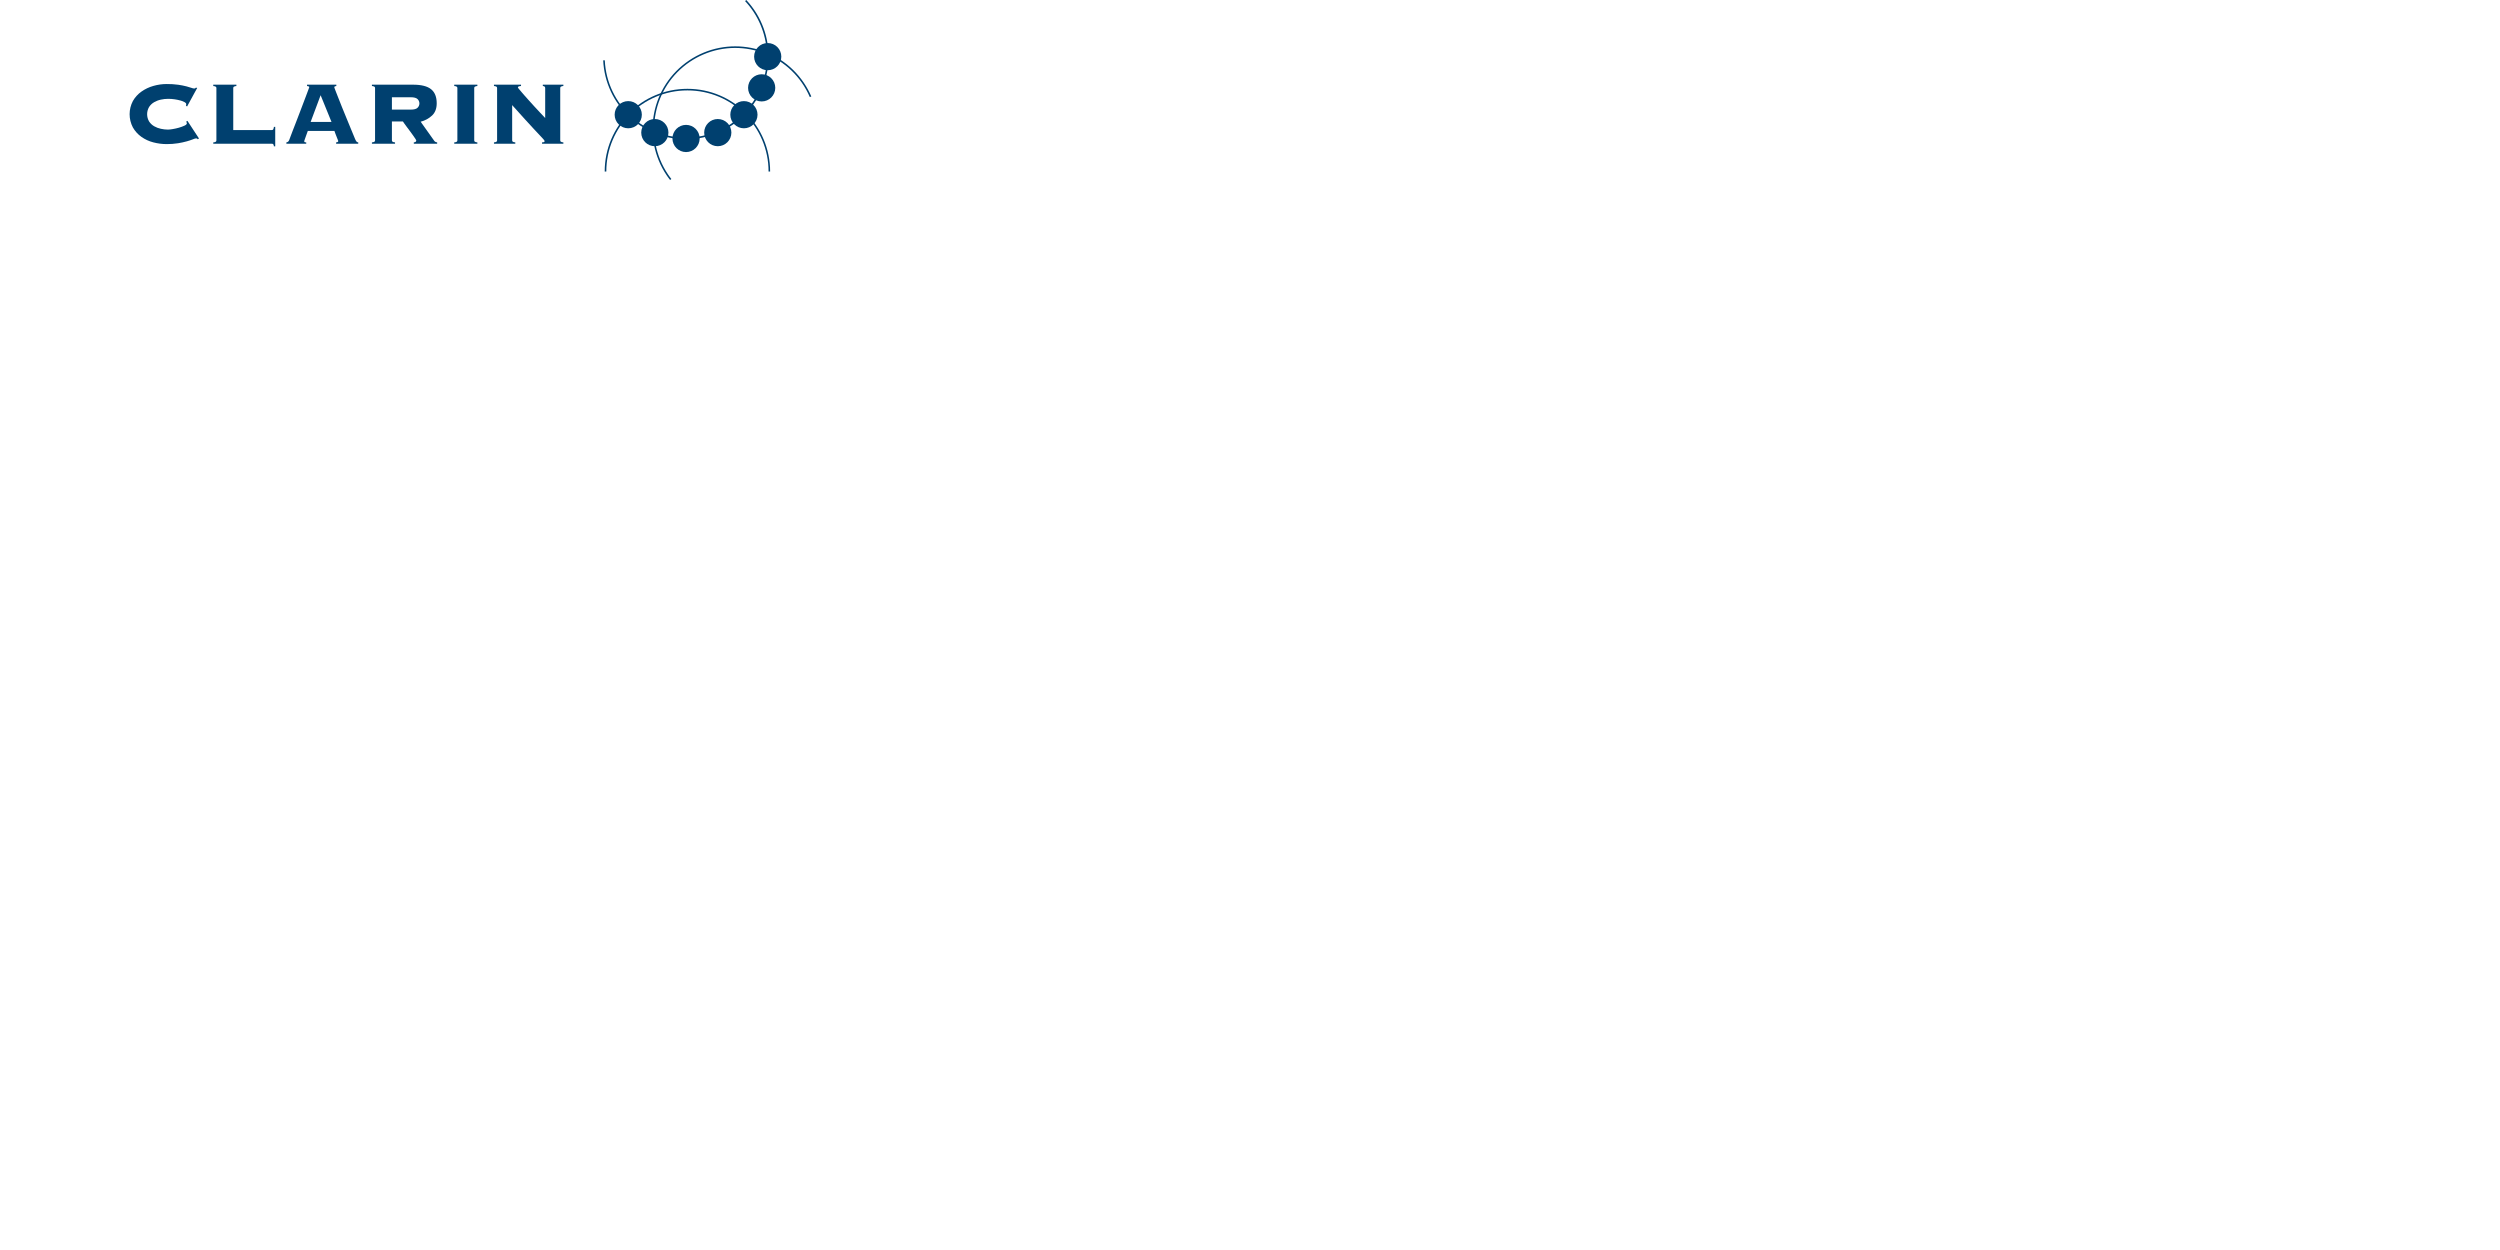
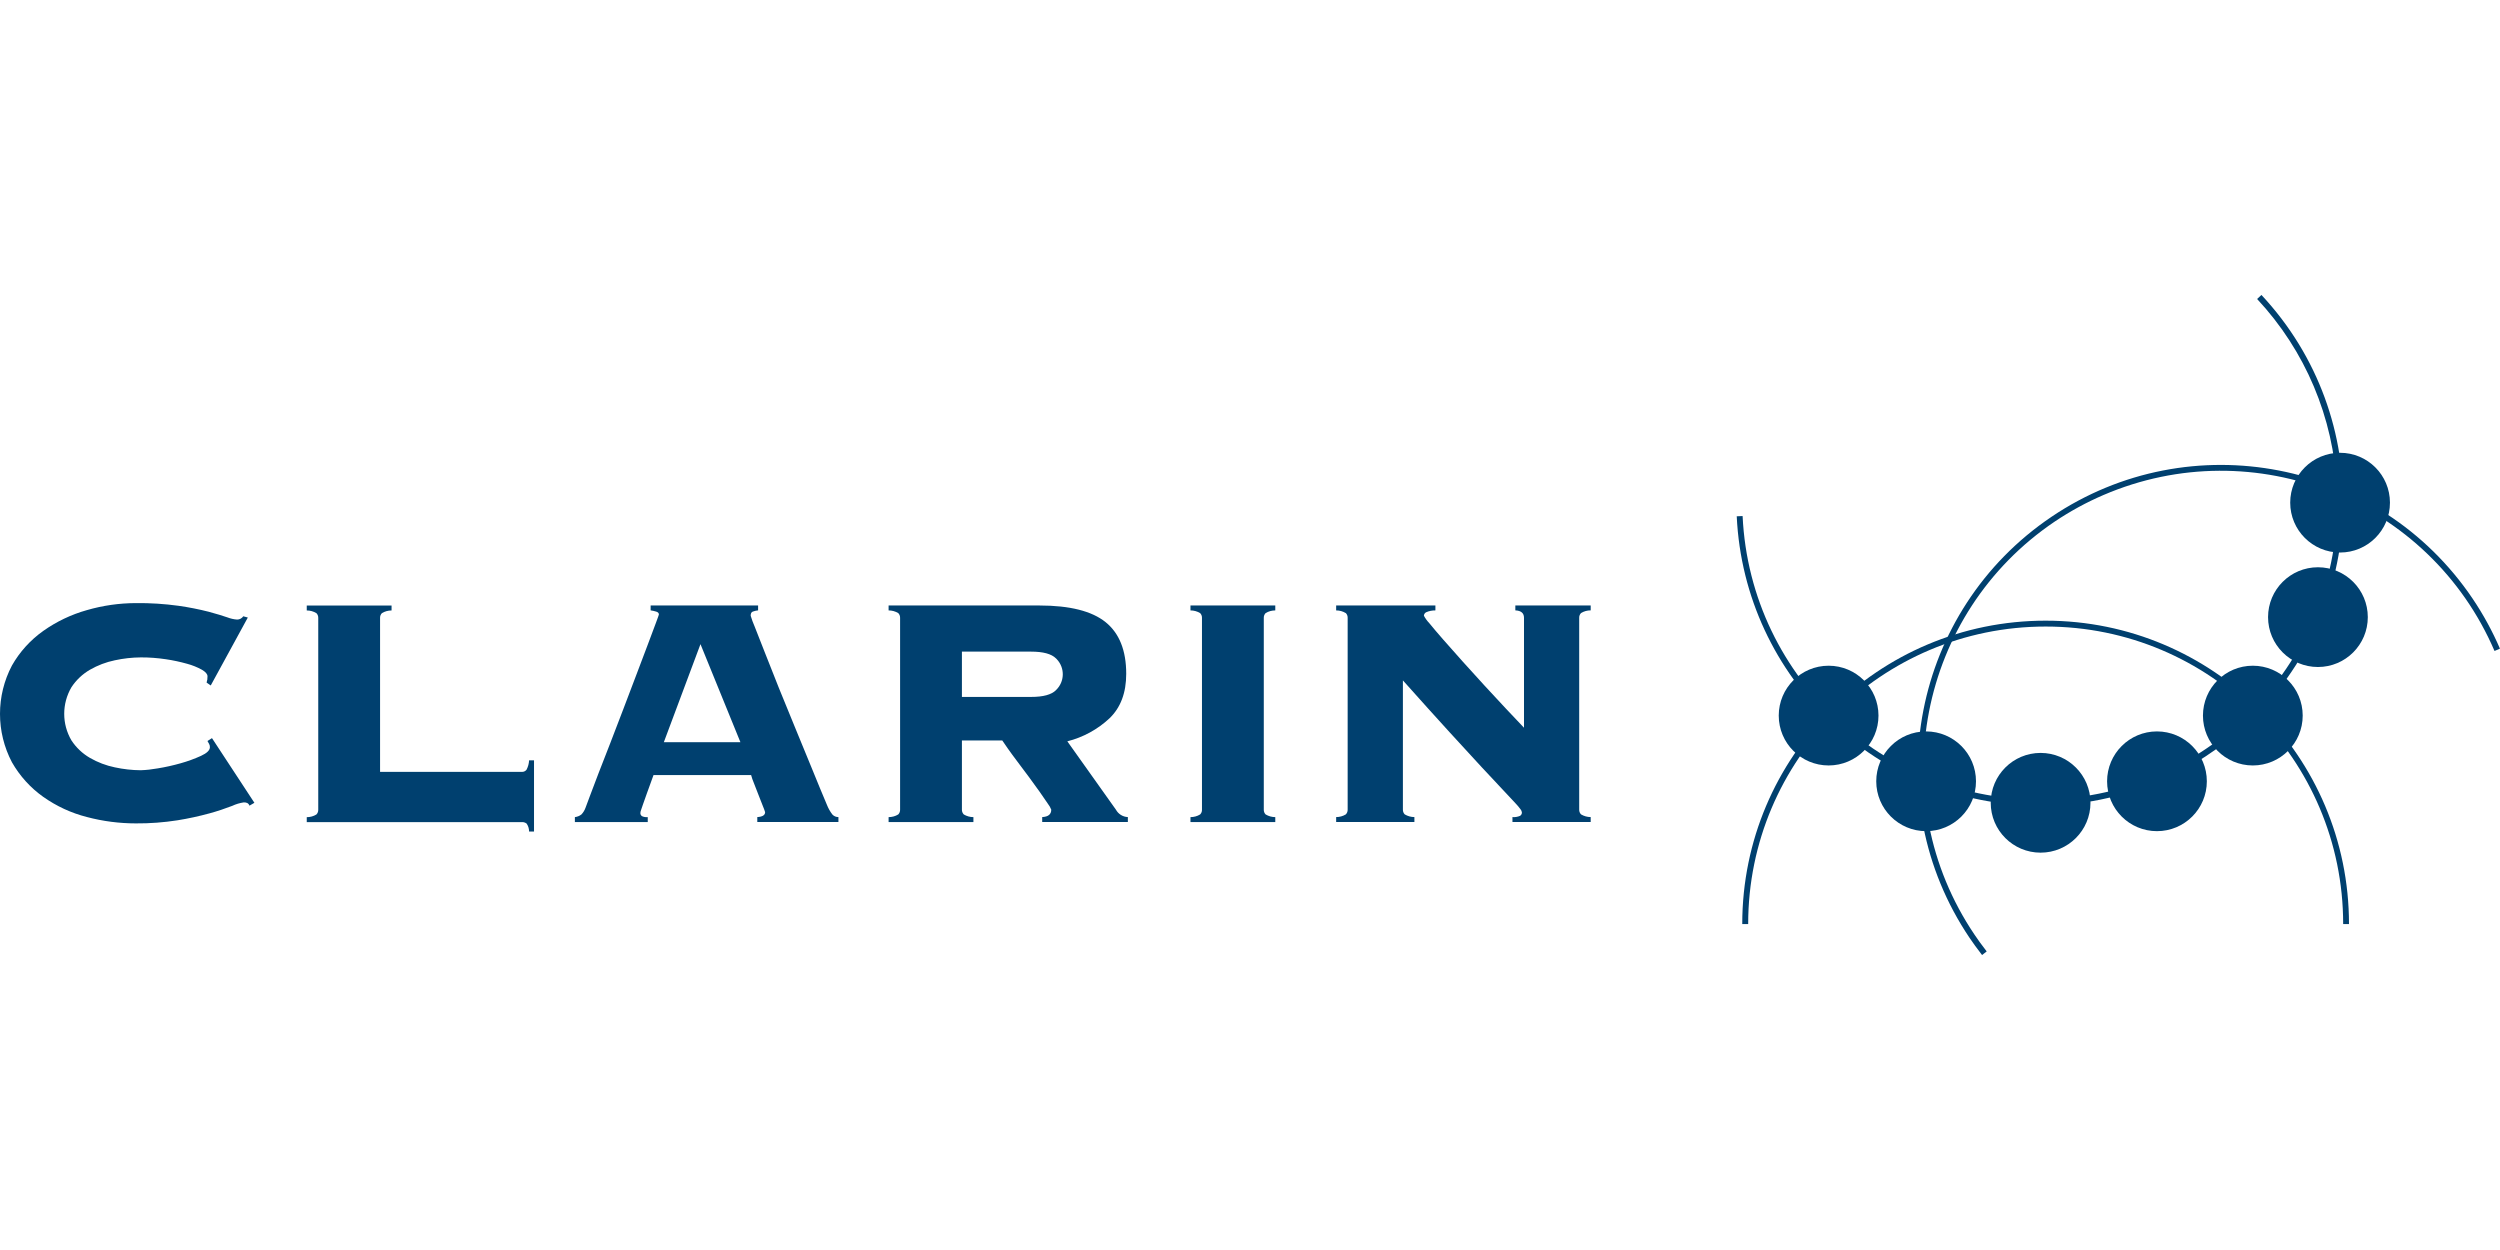
- <svg xmlns="http://www.w3.org/2000/svg" id="Layer_1" width="400" height="200" data-name="Layer 1" viewBox="0 0 1651 921" xml:space="preserve" style="fill-rule:evenodd;clip-rule:evenodd;">
+ <svg xmlns="http://www.w3.org/2000/svg" id="Layer_1" width="400" height="200" data-name="Layer 1" viewBox="0 0 502.28 132.62">
  <defs>
    <style>
      .cls-1 {
        fill: #00406f;
      }
    </style>
  </defs>
  <path class="cls-1" d="M471.96,126.39h-1.19c0-33.01-26.76-59.77-59.77-59.77s-59.77,26.76-59.77,59.77h-1.19c0-33.66,27.29-60.95,60.95-60.95s60.95,27.29,60.95,60.95Z" />
  <path class="cls-1" d="M398.22,132.62c-.49-.63-.97-1.27-1.43-1.91-.37-.51-.72-1.02-1.08-1.54-18.81-27.92-11.43-65.8,16.48-84.61,27.9-18.8,65.76-11.44,84.58,16.44,2.14,3.17,3.98,6.54,5.5,10.06l-1.09.47c-13.05-30.35-48.23-44.38-78.58-31.33-3.42,1.47-6.69,3.26-9.78,5.33-27.36,18.46-34.59,55.6-16.13,82.97,0,0,0,0,0,0,.35.51.7,1.02,1.05,1.51.45.63.93,1.26,1.41,1.88l-.93.73Z" />
  <path class="cls-1" d="M409.92,102.61c-32.6.02-59.45-25.58-60.99-58.14l1.18-.05c1.55,32.97,29.53,58.45,62.5,56.9,32.97-1.55,58.45-29.53,56.9-62.5-.66-14.17-6.35-27.64-16.03-38.01l.87-.81c23,24.61,21.69,63.21-2.93,86.21-5.2,4.86-11.22,8.77-17.77,11.56-7.5,3.19-15.58,4.84-23.73,4.85Z" />
  <circle class="cls-1" cx="470.15" cy="41.73" r="10.02" />
  <circle class="cls-1" cx="367.39" cy="84.51" r="10.02" />
  <circle class="cls-1" cx="386.98" cy="97.71" r="10.02" />
  <circle class="cls-1" cx="409.98" cy="102.03" r="10.02" />
  <circle class="cls-1" cx="433.36" cy="97.71" r="10.02" />
  <circle class="cls-1" cx="452.62" cy="84.51" r="10.02" />
  <circle class="cls-1" cx="465.7" cy="64.73" r="10.02" />
  <path class="cls-1" d="M41.65,77.32c.03-.23.04-.47.04-.7,0-.44-.37-.88-1.12-1.32-.94-.52-1.94-.92-2.98-1.2-1.4-.39-2.82-.7-4.26-.91-1.67-.25-3.36-.38-5.05-.37-1.75.01-3.5.21-5.21.58-1.76.36-3.45,1.01-5,1.9-1.5.87-2.77,2.07-3.72,3.52-1.93,3.3-1.93,7.38,0,10.67.95,1.45,2.22,2.65,3.72,3.52,1.56.9,3.25,1.54,5,1.9,1.71.37,3.46.57,5.21.58,1.14-.04,2.27-.17,3.39-.37,1.56-.25,3.11-.6,4.63-1.03,1.4-.39,2.77-.89,4.09-1.49,1.19-.55,1.78-1.13,1.78-1.74.01-.23-.05-.46-.16-.66-.12-.19-.23-.38-.33-.58l.91-.58,8.52,12.99-.99.58c-.07-.23-.24-.43-.45-.54-.22-.09-.46-.13-.7-.12-.8.12-1.58.35-2.32.7-1.48.57-2.98,1.07-4.51,1.49-2.14.59-4.31,1.06-6.49,1.41-2.76.43-5.56.64-8.35.62-3.32,0-6.63-.43-9.84-1.28-3.15-.8-6.12-2.18-8.77-4.05-2.58-1.83-4.72-4.2-6.29-6.95-3.2-6.09-3.2-13.36,0-19.44,1.56-2.75,3.71-5.12,6.29-6.95,2.66-1.88,5.63-3.3,8.77-4.18,3.2-.93,6.51-1.4,9.84-1.41,2.86-.03,5.72.15,8.56.54,2.05.29,4.08.69,6.08,1.2,1.6.44,2.84.81,3.72,1.12.64.25,1.3.4,1.98.45.5,0,.96-.25,1.24-.66l.91.25-7.45,13.65-.83-.58c.06-.18.1-.36.12-.54Z" />
  <path class="cls-1" d="M105.8,95.36c.3-.58.47-1.21.5-1.86h.99v14.31h-.99c0-.58-.17-1.14-.5-1.61-.29-.21-.64-.32-.99-.29h-43.18v-.99c.69,0,1.36-.18,1.94-.54.25-.25.38-.6.37-.95v-38.55c.01-.35-.12-.7-.37-.95-.59-.36-1.26-.54-1.94-.54v-.99h17.04v.99c-.69,0-1.36.18-1.94.54-.25.25-.38.6-.37.95v30.94h28.46c.39.03.76-.15.99-.46Z" />
  <path class="cls-1" d="M128.94,104.7c.37.18.79.25,1.2.21v.99h-14.64v-.99c.48-.06.94-.24,1.32-.54.37-.39.65-.86.83-1.37.11-.28.39-1.02.83-2.23.44-1.21,1.02-2.74,1.74-4.59.72-1.85,1.52-3.9,2.4-6.16.88-2.26,1.77-4.56,2.65-6.91.88-2.34,1.75-4.63,2.61-6.87.85-2.23,1.61-4.23,2.27-6l1.61-4.3c.41-1.1.62-1.68.62-1.74,0-.28-.18-.47-.54-.58-.37-.11-.74-.2-1.12-.25v-.99h21.59v.99c-.37.04-.73.12-1.08.25-.28.11-.41.39-.41.83.22.73.48,1.45.79,2.15.52,1.32,1.2,3.05,2.03,5.17.83,2.12,1.78,4.52,2.85,7.2,1.08,2.67,2.19,5.4,3.35,8.19,1.16,2.78,2.27,5.5,3.35,8.15,1.08,2.65,2.05,5.02,2.94,7.11.28.71.65,1.38,1.12,1.98.31.33.75.51,1.2.5v.99h-16.3v-.99c1.05-.06,1.57-.39,1.57-.99-.12-.38-.25-.75-.41-1.12-.28-.69-.58-1.46-.91-2.32-.33-.85-.65-1.67-.95-2.44-.22-.51-.4-1.04-.54-1.57h-19.61c-.55,1.49-.99,2.7-1.32,3.64-.33.94-.59,1.68-.79,2.23-.19.55-.33.95-.41,1.2-.07.17-.11.35-.12.54-.02.24.09.48.29.62ZM140.73,70.17l-7.36,19.69h15.39l-8.02-19.69Z" />
  <path class="cls-1" d="M193.63,104.37c.59.35,1.26.54,1.94.54v.99h-17.04v-.99c.69,0,1.36-.18,1.94-.54.25-.25.38-.6.37-.95v-38.55c.01-.35-.12-.7-.37-.95-.59-.36-1.26-.54-1.94-.54v-.99h30.28c6.12,0,10.56,1.12,13.32,3.35,2.76,2.23,4.14,5.69,4.14,10.38,0,3.81-1.12,6.78-3.35,8.93-2.39,2.24-5.31,3.83-8.48,4.63l9.76,13.73c.48.88,1.39,1.45,2.4,1.49v.99h-17.21v-.99c1.21-.06,1.82-.55,1.82-1.49-.16-.42-.39-.81-.66-1.16-.44-.66-.99-1.46-1.65-2.4-.66-.94-1.39-1.94-2.19-3.02-.8-1.08-1.57-2.11-2.32-3.1-.75-.99-1.39-1.87-1.94-2.65-.55-.77-.91-1.3-1.08-1.57h-8.11v13.9c-.01.35.12.7.37.95ZM212.16,79.39c1.76-1.67,1.83-4.46.15-6.22-.05-.05-.1-.1-.15-.15-.91-.91-2.58-1.36-5-1.36h-13.9v9.1h13.9c2.43,0,4.09-.45,5-1.36Z" />
  <path class="cls-1" d="M241.12,104.37c.25-.25.39-.6.37-.95v-38.55c.01-.36-.12-.7-.37-.95-.59-.36-1.26-.54-1.94-.54v-.99h17.04v.99c-.69,0-1.36.18-1.94.54-.25.25-.38.6-.37.95v38.55c-.01.35.12.7.37.95.59.35,1.26.54,1.94.54v.99h-17.04v-.99c.69,0,1.36-.18,1.94-.54Z" />
  <path class="cls-1" d="M270.39,63.92c-.59-.36-1.26-.54-1.94-.54v-.99h19.94v.99c-.64-.01-1.27.11-1.86.37-.27.14-.44.4-.45.7.29.54.65,1.04,1.08,1.49.72.88,1.65,1.99,2.81,3.31s2.47,2.8,3.93,4.43c1.46,1.63,2.94,3.25,4.43,4.88,1.49,1.63,2.92,3.17,4.3,4.63,1.38,1.46,2.56,2.72,3.56,3.76v-22.09c0-.94-.58-1.43-1.74-1.49v-.99h15.14v.99c-.69,0-1.36.18-1.94.54-.25.25-.38.6-.37.95v38.55c-.01.35.12.7.37.95.59.35,1.26.54,1.94.54v.99h-15.72v-.99c.52.05,1.05-.04,1.53-.25.23-.14.37-.39.37-.66-.02-.23-.11-.44-.25-.62-.33-.45-.69-.88-1.08-1.28-.55-.61-1.37-1.48-2.44-2.61-1.08-1.13-2.5-2.65-4.26-4.55-1.77-1.9-3.94-4.27-6.53-7.11-2.59-2.84-5.71-6.3-9.35-10.38v25.97c-.01.35.12.7.37.95.59.35,1.26.54,1.94.54v.99h-15.72v-.99c.69,0,1.36-.18,1.94-.54.25-.25.38-.6.37-.95v-38.55c.01-.35-.12-.7-.37-.95Z" />
</svg>
